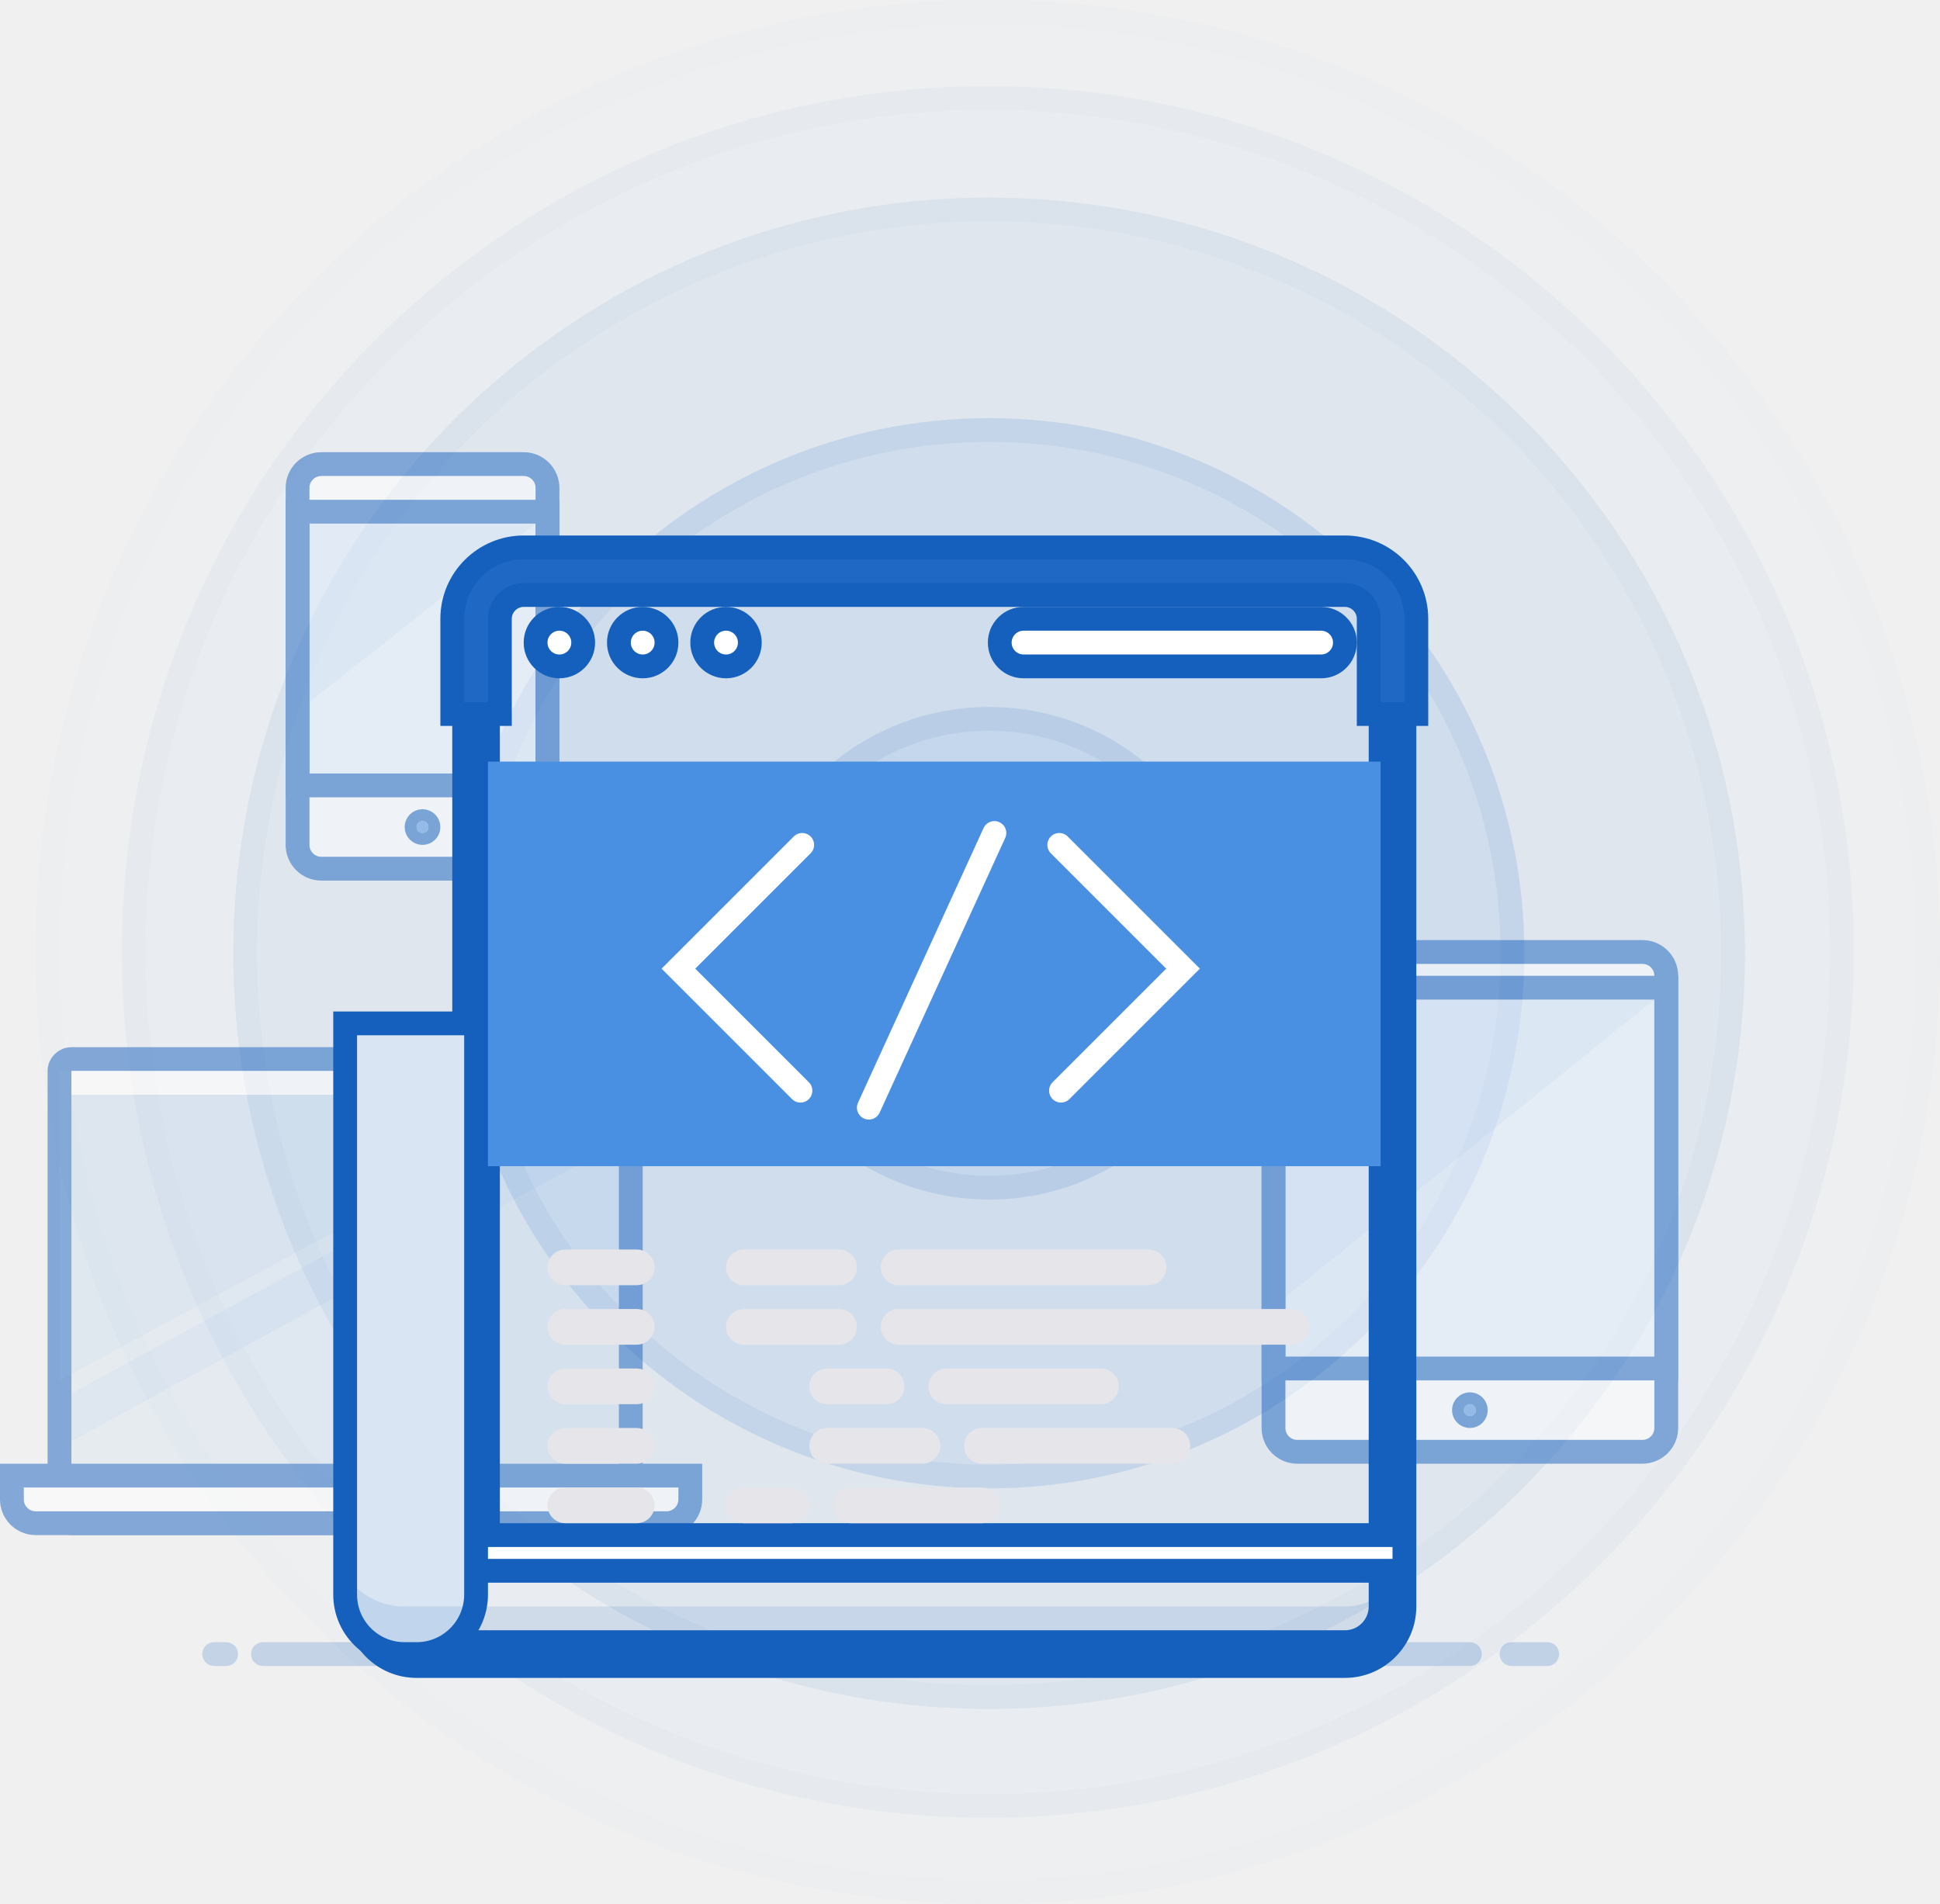
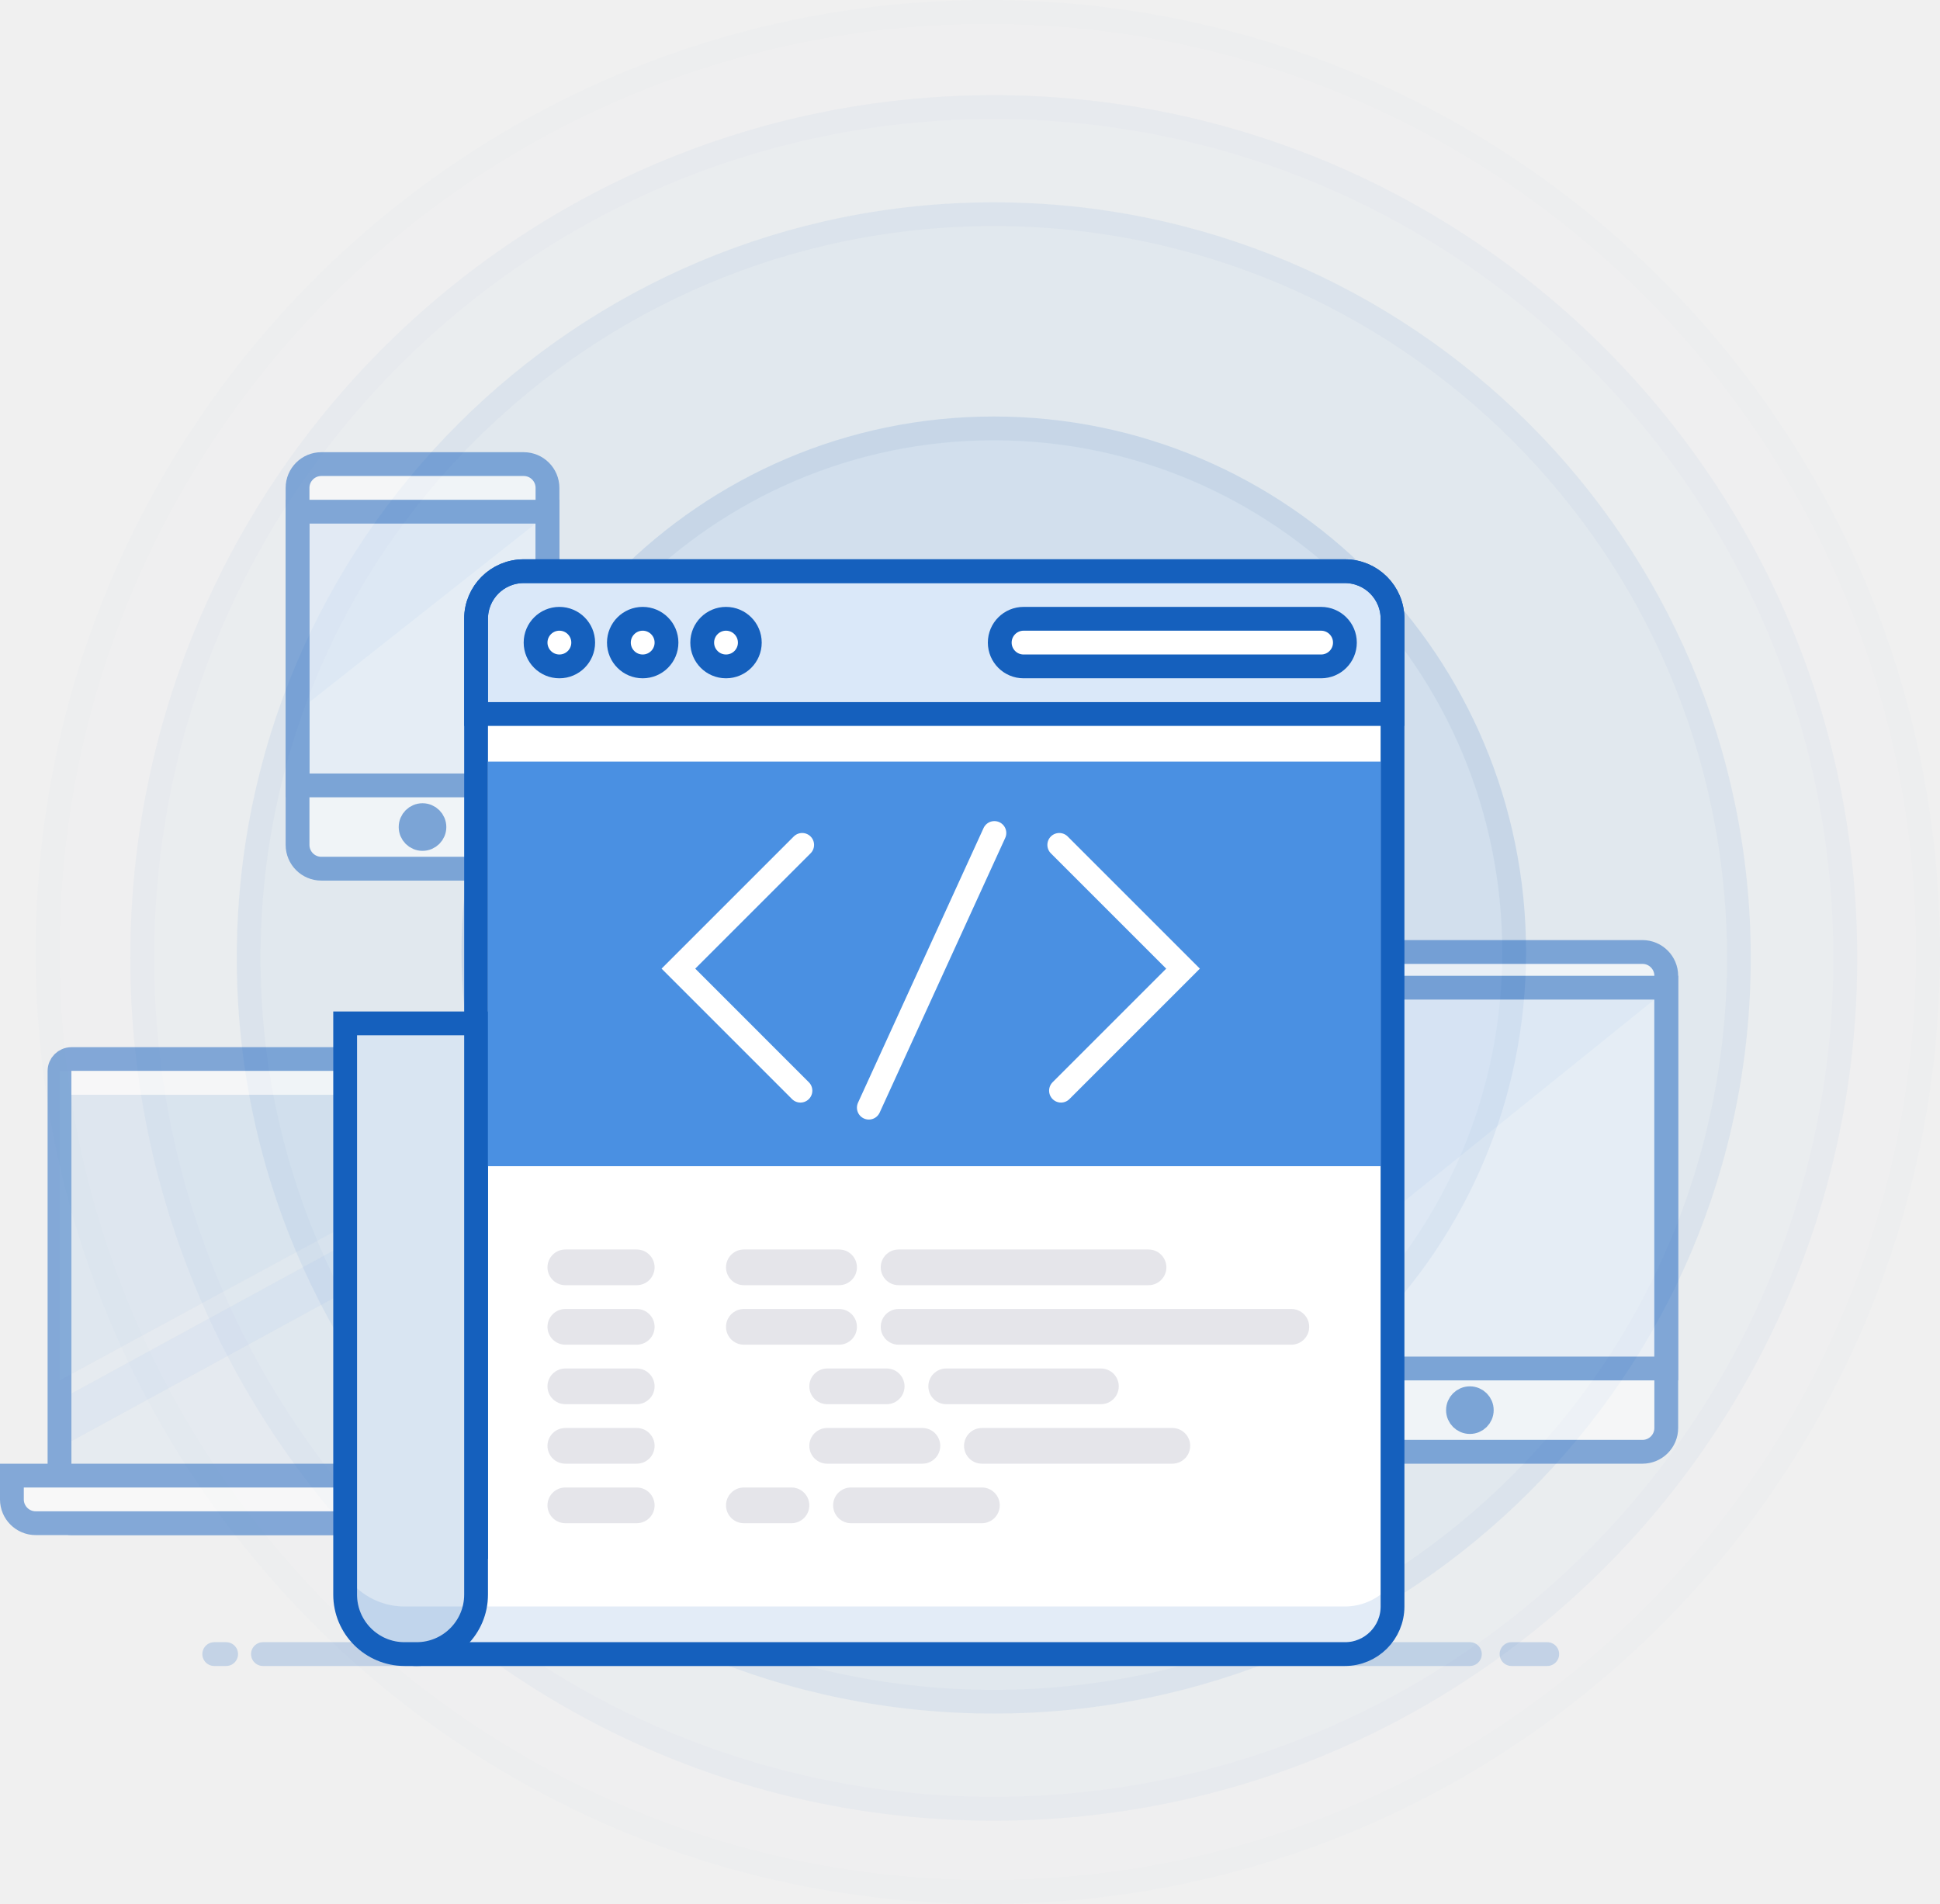
- <svg xmlns="http://www.w3.org/2000/svg" width="163" height="160" viewBox="0 0 163 160" fill="none">
-   <g id="Building blocks">
-     <g id="Rings" opacity="0.4">
-       <path id="Oval" opacity="0.4" fill-rule="evenodd" clip-rule="evenodd" d="M83.106 124.078C107.391 124.078 127.078 104.391 127.078 80.106C127.078 55.822 107.391 36.135 83.106 36.135C58.822 36.135 39.135 55.822 39.135 80.106C39.135 104.391 58.822 124.078 83.106 124.078Z" fill="#4A90E2" fill-opacity="0.8" stroke="#1560BD" stroke-width="2" />
-       <path id="Oval_2" opacity="0.2" fill-rule="evenodd" clip-rule="evenodd" d="M83.106 142.604C117.623 142.604 145.604 114.623 145.604 80.106C145.604 45.59 117.623 17.609 83.106 17.609C48.59 17.609 20.609 45.59 20.609 80.106C20.609 114.623 48.59 142.604 83.106 142.604Z" fill="#4A90E2" fill-opacity="0.8" stroke="#1560BD" stroke-width="2" />
-       <path id="Oval_3" opacity="0.1" fill-rule="evenodd" clip-rule="evenodd" d="M83 151.76C122.632 151.76 154.76 119.632 154.76 80C154.76 40.368 122.632 8.24 83 8.24C43.368 8.24 11.24 40.368 11.24 80C11.24 119.632 43.368 151.76 83 151.76Z" fill="#4A90E2" fill-opacity="0.8" stroke="#1560BD" stroke-width="2" />
-       <path id="Oval_4" opacity="0.04" fill-rule="evenodd" clip-rule="evenodd" d="M83 159C126.63 159 162 123.63 162 80C162 36.37 126.63 1 83 1C39.37 1 4 36.37 4 80C4 123.63 39.37 159 83 159Z" fill="#4A90E2" fill-opacity="0.8" stroke="#1560BD" stroke-width="2" />
-       <path id="Oval_5" opacity="0.4" fill-rule="evenodd" clip-rule="evenodd" d="M83.106 99.803C93.985 99.803 102.803 90.985 102.803 80.106C102.803 69.228 93.985 60.41 83.106 60.41C72.228 60.41 63.41 69.228 63.41 80.106C63.41 90.985 72.228 99.803 83.106 99.803Z" fill="#4A90E2" fill-opacity="0.8" stroke="#1560BD" stroke-width="2" />
-     </g>
-     <g id="Group 3" opacity="0.5">
-       <rect id="Rectangle" x="25" y="39" width="21" height="34" rx="2" fill="white" stroke="#1560BD" stroke-width="2" />
-       <rect id="Rectangle_2" x="25" y="43" width="21" height="23" fill="#4A90E2" fill-opacity="0.12" stroke="#1560BD" stroke-width="2" />
-       <path id="Rectangle_3" opacity="0.1" fill-rule="evenodd" clip-rule="evenodd" d="M26 44H45L26 59V44Z" fill="#4A90E2" />
-       <path id="Oval_6" d="M36 69.5C36 69.776 35.776 70 35.5 70C35.224 70 35 69.776 35 69.5C35 69.224 35.224 69 35.5 69C35.776 69 36 69.224 36 69.5Z" fill="#4A90E2" stroke="#1560BD" stroke-width="2" />
-     </g>
-     <g id="Group 4" opacity="0.5">
-       <rect id="Rectangle_4" x="107" y="80" width="33" height="42" rx="2" fill="white" stroke="#1560BD" stroke-width="2" />
-       <rect id="Rectangle_5" x="107" y="83" width="33" height="32" fill="#4A90E2" fill-opacity="0.12" stroke="#1560BD" stroke-width="2" />
-       <path id="Rectangle_6" opacity="0.1" fill-rule="evenodd" clip-rule="evenodd" d="M108 84H139L108 109V84Z" fill="#4A90E2" />
-       <path id="Oval_7" d="M124 118.5C124 118.776 123.776 119 123.5 119C123.224 119 123 118.776 123 118.5C123 118.224 123.224 118 123.5 118C123.776 118 124 118.224 124 118.5Z" fill="#4A90E2" stroke="#1560BD" stroke-width="2" />
-     </g>
-     <g id="Group 6" opacity="0.5">
-       <g id="Group 5">
-         <g id="Group 4_2">
-           <rect id="Rectangle_7" x="5" y="89" width="48" height="39" rx="1" fill="#4A90E2" fill-opacity="0.12" stroke="#1560BD" stroke-width="2" />
-           <path id="Rectangle_8" opacity="0.1" fill-rule="evenodd" clip-rule="evenodd" d="M5 90H53L5 116V90Z" fill="#4A90E2" />
-           <path id="Rectangle_9" d="M1 124H58V126C58 127.105 57.105 128 56 128H3C1.895 128 1 127.105 1 126V124Z" fill="white" stroke="#1560BD" stroke-width="2" />
-           <rect id="Rectangle_10" x="6" y="90" width="46" height="2" fill="white" />
-           <path id="Rectangle_11" fill-rule="evenodd" clip-rule="evenodd" d="M6 117.108L52 92V95V96L6 121.108V117.108Z" fill="#4A90E2" fill-opacity="0.12" />
+ <svg xmlns="http://www.w3.org/2000/svg" width="163px" height="160px" viewBox="0 0 163 160" version="1.1">
+   <g id="Illustration" stroke="none" stroke-width="1" fill="none" fill-rule="evenodd">
+     <g id="icon-01" transform="translate(1, 1)">
+       <g id="Group" transform="translate(3, 0)" fill="#4A90E2" fill-opacity="0.8" stroke="#1560BD" stroke-width="2">
+         <g id="rings">
+           <circle id="Oval" opacity="0.015" cx="79" cy="79" r="79" />
+           <ellipse id="Oval" opacity="0.04" cx="79.497" cy="79.5" rx="71.547" ry="71.5" />
+           <ellipse id="Oval" opacity="0.07" cx="79.497" cy="79.5" rx="62.604" ry="62.5" />
+           <ellipse id="Oval" opacity="0.13" cx="79.497" cy="79" rx="43.723" ry="44" />
+           <ellipse id="Oval" opacity="0.1" cx="79.497" cy="79" rx="19.874" ry="20" />
        </g>
      </g>
+       <g id="Group-3" opacity="0.5" transform="translate(24, 38)">
+         <rect id="Rectangle" stroke="#1560BD" stroke-width="2" fill="#FFFFFF" x="0" y="0" width="21" height="34" rx="2" />
+         <rect id="Rectangle" stroke="#1560BD" stroke-width="2" fill-opacity="0.12" fill="#4A90E2" x="0" y="4" width="21" height="23" />
+         <polygon id="Rectangle" fill="#4A90E2" opacity="0.1" points="1 5 20 5 1 20" />
+         <circle id="Oval" stroke="#1560BD" stroke-width="2" fill="#4A90E2" cx="10.5" cy="30.5" r="1" />
+       </g>
+       <g id="Group-4" opacity="0.5" transform="translate(106, 79)">
+         <rect id="Rectangle" stroke="#1560BD" stroke-width="2" fill="#FFFFFF" x="0" y="0" width="33" height="42" rx="2" />
+         <rect id="Rectangle" stroke="#1560BD" stroke-width="2" fill-opacity="0.12" fill="#4A90E2" x="0" y="3" width="33" height="32" />
+         <polygon id="Rectangle" fill="#4A90E2" opacity="0.1" points="1 4 32 4 1 29" />
+         <circle id="Oval" stroke="#1560BD" stroke-width="2" fill="#4A90E2" cx="16.5" cy="38.5" r="1" />
+       </g>
+       <g id="Group-6" opacity="0.5" transform="translate(0, 88)">
+         <g id="Group-4">
+           <rect id="Rectangle" stroke="#1560BD" stroke-width="2" fill-opacity="0.12" fill="#4A90E2" x="4" y="0" width="48" height="39" rx="1" />
+           <polygon id="Rectangle" fill="#4A90E2" opacity="0.1" points="4 1 52 1 4 27" />
+           <path d="M0,35 L57,35 L57,37 C57,38.105 56.105,39 55,39 L2,39 C0.895,39 1.3527075e-16,38.105 0,37 L0,35 L0,35 Z" id="Rectangle" stroke="#1560BD" stroke-width="2" fill="#FFFFFF" />
+           <rect id="Rectangle" fill="#FFFFFF" x="5" y="1" width="46" height="2" />
+           <polygon id="Rectangle" fill-opacity="0.12" fill="#4A90E2" points="5 28.108 51 3 51 6 51 7 5 32.108" />
+         </g>
+       </g>
+       <g id="Group-2" transform="translate(28, 47)">
+         <path d="M88,87 C88,89.209 86.209,91 84,91 L84,91 L6,91 C3.791,91 2,89.209 2,87 L2,87 L2,82 L11,82 L11,4 C11,1.791 12.791,4.05812251e-16 15,0 L84,0 C86.209,-4.05812251e-16 88,1.791 88,4 Z" id="Combined-Shape" stroke="#1560BD" stroke-width="2" fill="#FFFFFF" />
+         <path d="M84,0 C86.209,-4.05812251e-16 88,1.791 88,4 L88,12 L11,12 L11,4 C11,1.791 12.791,4.05812251e-16 15,0 L84,0 Z" id="Combined-Shape" stroke="#1560BD" stroke-width="2" fill-opacity="0.2" fill="#4A90E2" />
+         <circle id="Oval" stroke="#1560BD" stroke-width="2" fill="#FFFFFF" cx="18" cy="6" r="2" />
+         <circle id="Oval" stroke="#1560BD" stroke-width="2" fill="#FFFFFF" cx="25" cy="6" r="2" />
+         <circle id="Oval" stroke="#1560BD" stroke-width="2" fill="#FFFFFF" cx="32" cy="6" r="2" />
+         <path d="M0,38 L11,38 L11,86 C11,88.761 8.761,91 6,91 L5,91 C2.239,91 3.38176876e-16,88.761 0,86 L0,38 L0,38 Z" id="Rectangle" stroke="#1560BD" stroke-width="2" fill="#D9E5F2" />
+         <rect id="Rectangle" stroke="#1560BD" stroke-width="2" fill="#FFFFFF" x="55" y="4" width="29" height="4" rx="2" />
+         <path d="M1,85.472 L1.046,85.513 C2.04,86.385 3.325,86.934 4.74,86.994 L4.979,87 L84,87 L84.224,86.995 L84.451,86.979 C85.352,86.894 86.182,86.576 86.879,86.085 L87,85.996 L87,87 C87,88.601 85.742,89.918 84.151,89.996 L83.975,90 L5,90 C2.791,90 1,88.209 1,86 L1,85.472 Z" id="Combined-Shape" fill="#1560BD" fill-rule="nonzero" opacity="0.12" />
+         <rect id="Rectangle" fill="#4A90E2" x="12" y="16" width="75" height="34" />
+         <line x1="54.549" y1="22" x2="44" y2="45.081" id="Path-2" stroke="#FFFFFF" stroke-width="2" stroke-linecap="round" />
+         <polyline id="Path-3" stroke="#FFFFFF" stroke-width="2" stroke-linecap="round" points="38.253 43.653 28 33.399 38.399 23" />
+         <polyline id="Path-3" stroke="#FFFFFF" stroke-width="2" stroke-linecap="round" transform="translate(65.19975, 33.32627) scale(-1, 1) translate(-65.19975, -33.32627) " points="70.253 43.653 60 33.399 70.399 23" />
+         <rect id="Rectangle" fill="#E5E5EA" x="17" y="57" width="9" height="3" rx="1.5" />
+         <rect id="Rectangle" fill="#E5E5EA" x="32" y="57" width="11" height="3" rx="1.5" />
+         <rect id="Rectangle" fill="#E5E5EA" x="45" y="57" width="24" height="3" rx="1.5" />
+         <rect id="Rectangle" fill="#E5E5EA" x="17" y="77" width="9" height="3" rx="1.5" />
+         <rect id="Rectangle" fill="#E5E5EA" x="32" y="77" width="7" height="3" rx="1.5" />
+         <rect id="Rectangle" fill="#E5E5EA" x="41" y="77" width="14" height="3" rx="1.5" />
+         <rect id="Rectangle" fill="#E5E5EA" x="17" y="62" width="9" height="3" rx="1.5" />
+         <rect id="Rectangle" fill="#E5E5EA" x="32" y="62" width="11" height="3" rx="1.5" />
+         <rect id="Rectangle" fill="#E5E5EA" x="45" y="62" width="36" height="3" rx="1.5" />
+         <rect id="Rectangle" fill="#E5E5EA" x="17" y="67" width="9" height="3" rx="1.5" />
+         <rect id="Rectangle" fill="#E5E5EA" x="39" y="67" width="8" height="3" rx="1.5" />
+         <rect id="Rectangle" fill="#E5E5EA" x="49" y="67" width="16" height="3" rx="1.5" />
+         <rect id="Rectangle" fill="#E5E5EA" x="17" y="72" width="9" height="3" rx="1.5" />
+         <rect id="Rectangle" fill="#E5E5EA" x="39" y="72" width="11" height="3" rx="1.5" />
+         <rect id="Rectangle" fill="#E5E5EA" x="52" y="72" width="19" height="3" rx="1.5" />
+       </g>
+       <line x1="21.093" y1="138" x2="122.5" y2="138" id="Path-4" stroke="#1560BD" stroke-width="2" opacity="0.2" stroke-linecap="round" />
+       <line x1="17" y1="138" x2="18" y2="138" id="Path-4" stroke="#1560BD" stroke-width="2" opacity="0.2" stroke-linecap="round" />
+       <line x1="126" y1="138" x2="129" y2="138" id="Path-4" stroke="#1560BD" stroke-width="2" opacity="0.2" stroke-linecap="round" />
    </g>
-     <g id="Group 2">
-       <g id="Combined Shape">
-         <path fill-rule="evenodd" clip-rule="evenodd" d="M44 47C41.239 47 39 49.239 39 52V129H31H30V130V135C30 137.761 32.239 140 35 140H113C115.761 140 118 137.761 118 135V132V131V130V129V52C118 49.239 115.761 47 113 47H44ZM116 129V52C116 50.343 114.657 49 113 49H44C42.343 49 41 50.343 41 52V129H116ZM39 131V132H40H116V135C116 136.657 114.657 138 113 138H35C33.343 138 32 136.657 32 135V131H39Z" fill="white" />
-         <path d="M39 129V130H40V129H39ZM30 129V128H29V129H30ZM116 129V130H117V129H116ZM41 129H40V130H41V129ZM39 132H38V133H39V132ZM39 131H40V130H39V131ZM116 132H117V131H116V132ZM32 131V130H31V131H32ZM40 52C40 49.791 41.791 48 44 48V46C40.686 46 38 48.686 38 52H40ZM40 129V52H38V129H40ZM39 128H31V130H39V128ZM31 128H30V130H31V128ZM29 129V130H31V129H29ZM29 130V135H31V130H29ZM29 135C29 138.314 31.686 141 35 141V139C32.791 139 31 137.209 31 135H29ZM35 141H113V139H35V141ZM113 141C116.314 141 119 138.314 119 135H117C117 137.209 115.209 139 113 139V141ZM119 135V132H117V135H119ZM119 132V131H117V132H119ZM119 131V130H117V131H119ZM119 130V129H117V130H119ZM117 52V129H119V52H117ZM113 48C115.209 48 117 49.791 117 52H119C119 48.686 116.314 46 113 46V48ZM44 48H113V46H44V48ZM117 129V52H115V129H117ZM117 52C117 49.791 115.209 48 113 48V50C114.105 50 115 50.895 115 52H117ZM113 48H44V50H113V48ZM44 48C41.791 48 40 49.791 40 52H42C42 50.895 42.895 50 44 50V48ZM40 52V129H42V52H40ZM116 128H41V130H116V128ZM40 132V131H38V132H40ZM40 131H39V133H40V131ZM116 131H40V133H116V131ZM115 132V135H117V132H115ZM115 135C115 136.105 114.105 137 113 137V139C115.209 139 117 137.209 117 135H115ZM113 137H35V139H113V137ZM35 137C33.895 137 33 136.105 33 135H31C31 137.209 32.791 139 35 139V137ZM33 135V131H31V135H33ZM32 132H39V130H32V132Z" fill="#1560BD" />
-       </g>
-       <g id="Combined Shape_2">
-         <path fill-rule="evenodd" clip-rule="evenodd" d="M44 46C40.686 46 38 48.686 38 52V60H42V52C42 50.895 42.895 50 44 50H113C114.105 50 115 50.895 115 52V60H119V52C119 48.686 116.314 46 113 46H44Z" fill="#4A90E2" fill-opacity="0.2" />
-         <path d="M38 60H37V61H38V60ZM42 60V61H43V60H42ZM115 60H114V61H115V60ZM119 60V61H120V60H119ZM39 52C39 49.239 41.239 47 44 47V45C40.134 45 37 48.134 37 52H39ZM39 60V52H37V60H39ZM42 59H38V61H42V59ZM41 52V60H43V52H41ZM44 49C42.343 49 41 50.343 41 52H43C43 51.448 43.448 51 44 51V49ZM113 49H44V51H113V49ZM116 52C116 50.343 114.657 49 113 49V51C113.552 51 114 51.448 114 52H116ZM116 60V52H114V60H116ZM119 59H115V61H119V59ZM118 52V60H120V52H118ZM113 47C115.761 47 118 49.239 118 52H120C120 48.134 116.866 45 113 45V47ZM44 47H113V45H44V47Z" fill="#1560BD" />
-       </g>
-       <path id="Oval_8" fill-rule="evenodd" clip-rule="evenodd" d="M47 56C48.105 56 49 55.105 49 54C49 52.895 48.105 52 47 52C45.895 52 45 52.895 45 54C45 55.105 45.895 56 47 56Z" fill="white" stroke="#1560BD" stroke-width="2" />
-       <path id="Oval_9" fill-rule="evenodd" clip-rule="evenodd" d="M54 56C55.105 56 56 55.105 56 54C56 52.895 55.105 52 54 52C52.895 52 52 52.895 52 54C52 55.105 52.895 56 54 56Z" fill="white" stroke="#1560BD" stroke-width="2" />
-       <path id="Oval_10" fill-rule="evenodd" clip-rule="evenodd" d="M61 56C62.105 56 63 55.105 63 54C63 52.895 62.105 52 61 52C59.895 52 59 52.895 59 54C59 55.105 59.895 56 61 56Z" fill="white" stroke="#1560BD" stroke-width="2" />
-       <path id="Rectangle_12" d="M29 86H40V134C40 136.761 37.761 139 35 139H34C31.239 139 29 136.761 29 134V86Z" fill="#D9E5F2" stroke="#1560BD" stroke-width="2" />
-       <rect id="Rectangle_13" x="84" y="52" width="29" height="4" rx="2" fill="white" stroke="#1560BD" stroke-width="2" />
-       <path id="Combined Shape_3" opacity="0.12" d="M30 133.472L30.046 133.513C31.04 134.385 32.325 134.934 33.74 134.994L33.979 135L113 135L113.224 134.995L113.451 134.979C114.352 134.894 115.182 134.576 115.879 134.085L116 133.996V135C116 136.601 114.742 137.918 113.151 137.996L112.975 138L34 138C31.791 138 30 136.209 30 134V133.472Z" fill="#1560BD" />
-       <rect id="Rectangle_14" x="41" y="64" width="75" height="34" fill="#4A90E2" />
-       <path id="Path 2" d="M83.549 70L73 93.081" stroke="white" stroke-width="2" stroke-linecap="round" />
-       <path id="Path 3" d="M67.253 91.653L57 81.4L67.4 71" stroke="white" stroke-width="2" stroke-linecap="round" />
-       <path id="Path 3_2" d="M89.146 91.653L99.4 81.4L89 71" stroke="white" stroke-width="2" stroke-linecap="round" />
-       <rect id="Rectangle_15" x="46" y="105" width="9" height="3" rx="1.5" fill="#E5E5EA" />
-       <rect id="Rectangle_16" x="61" y="105" width="11" height="3" rx="1.5" fill="#E5E5EA" />
-       <rect id="Rectangle_17" x="74" y="105" width="24" height="3" rx="1.5" fill="#E5E5EA" />
-       <rect id="Rectangle_18" x="46" y="125" width="9" height="3" rx="1.5" fill="#E5E5EA" />
-       <rect id="Rectangle_19" x="61" y="125" width="7" height="3" rx="1.5" fill="#E5E5EA" />
-       <rect id="Rectangle_20" x="70" y="125" width="14" height="3" rx="1.5" fill="#E5E5EA" />
-       <rect id="Rectangle_21" x="46" y="110" width="9" height="3" rx="1.5" fill="#E5E5EA" />
-       <rect id="Rectangle_22" x="61" y="110" width="11" height="3" rx="1.5" fill="#E5E5EA" />
-       <rect id="Rectangle_23" x="74" y="110" width="36" height="3" rx="1.5" fill="#E5E5EA" />
-       <rect id="Rectangle_24" x="46" y="115" width="9" height="3" rx="1.5" fill="#E5E5EA" />
-       <rect id="Rectangle_25" x="68" y="115" width="8" height="3" rx="1.5" fill="#E5E5EA" />
-       <rect id="Rectangle_26" x="78" y="115" width="16" height="3" rx="1.5" fill="#E5E5EA" />
-       <rect id="Rectangle_27" x="46" y="120" width="9" height="3" rx="1.5" fill="#E5E5EA" />
-       <rect id="Rectangle_28" x="68" y="120" width="11" height="3" rx="1.5" fill="#E5E5EA" />
-       <rect id="Rectangle_29" x="81" y="120" width="19" height="3" rx="1.5" fill="#E5E5EA" />
-     </g>
-     <path id="Path 4" opacity="0.2" d="M22.093 139H123.5" stroke="#1560BD" stroke-width="2" stroke-linecap="round" />
-     <path id="Path 4_2" opacity="0.2" d="M18 139H19" stroke="#1560BD" stroke-width="2" stroke-linecap="round" />
-     <path id="Path 4_3" opacity="0.2" d="M127 139H130" stroke="#1560BD" stroke-width="2" stroke-linecap="round" />
  </g>
</svg>
